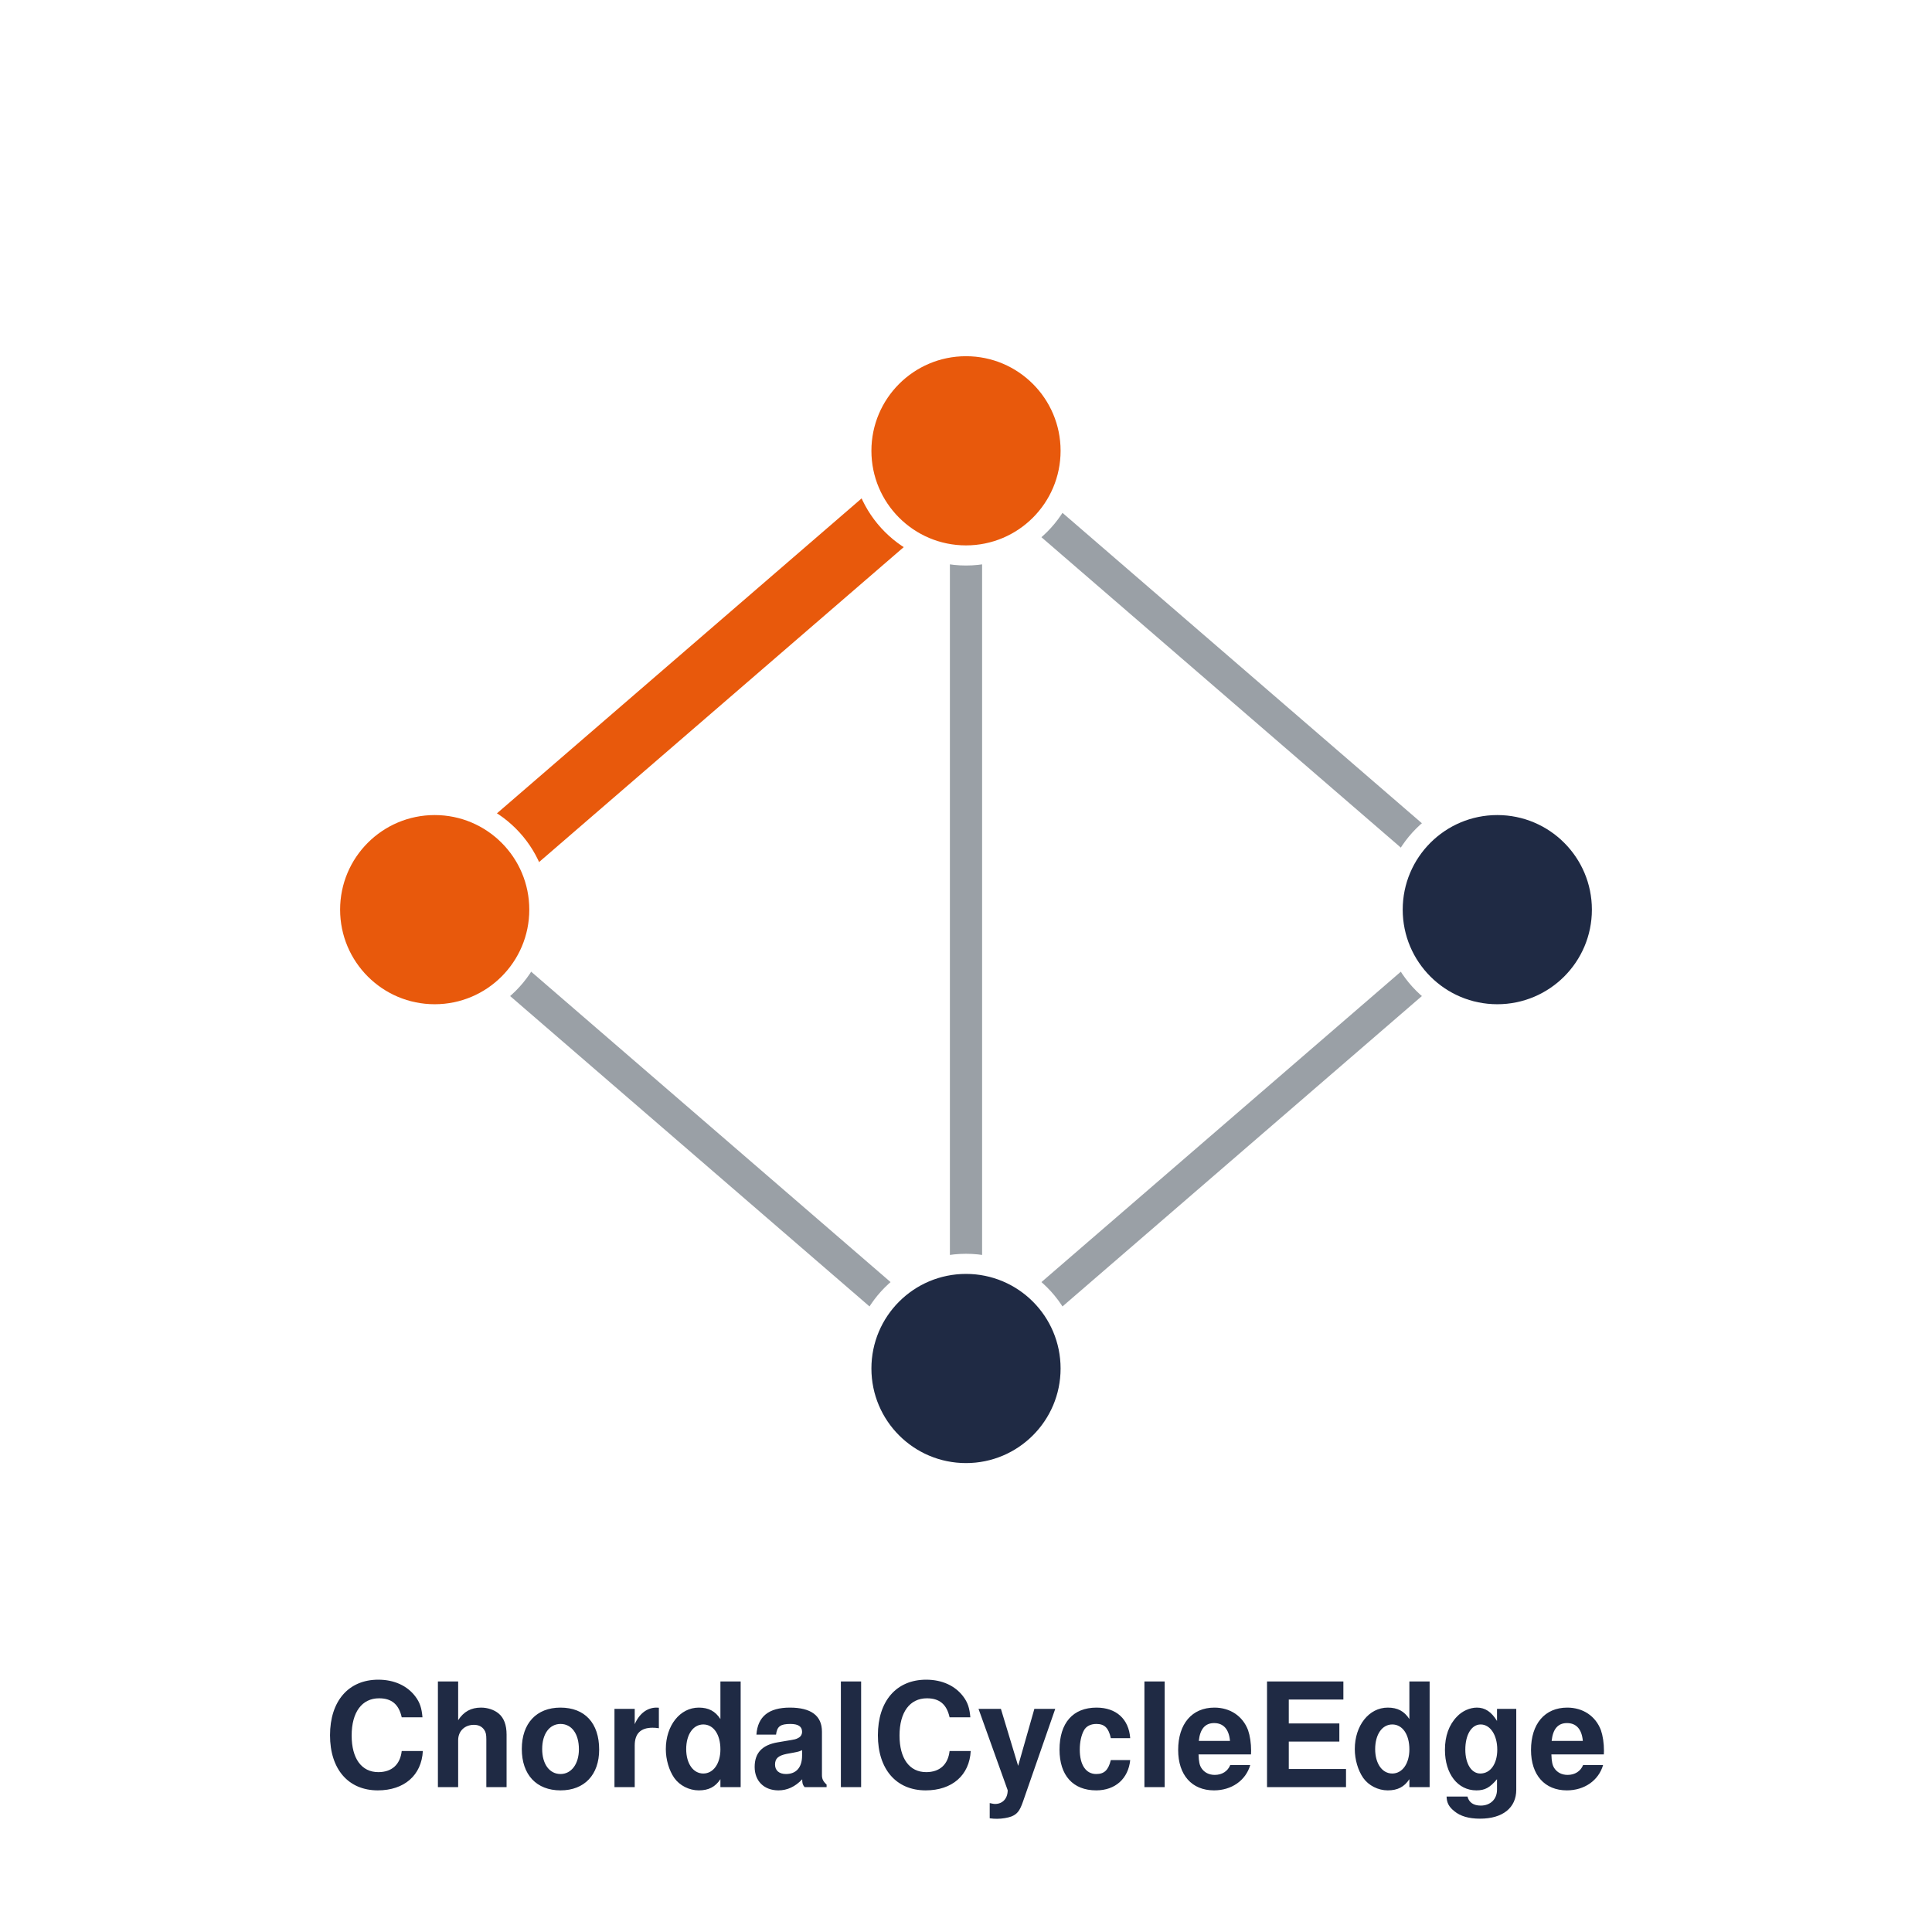
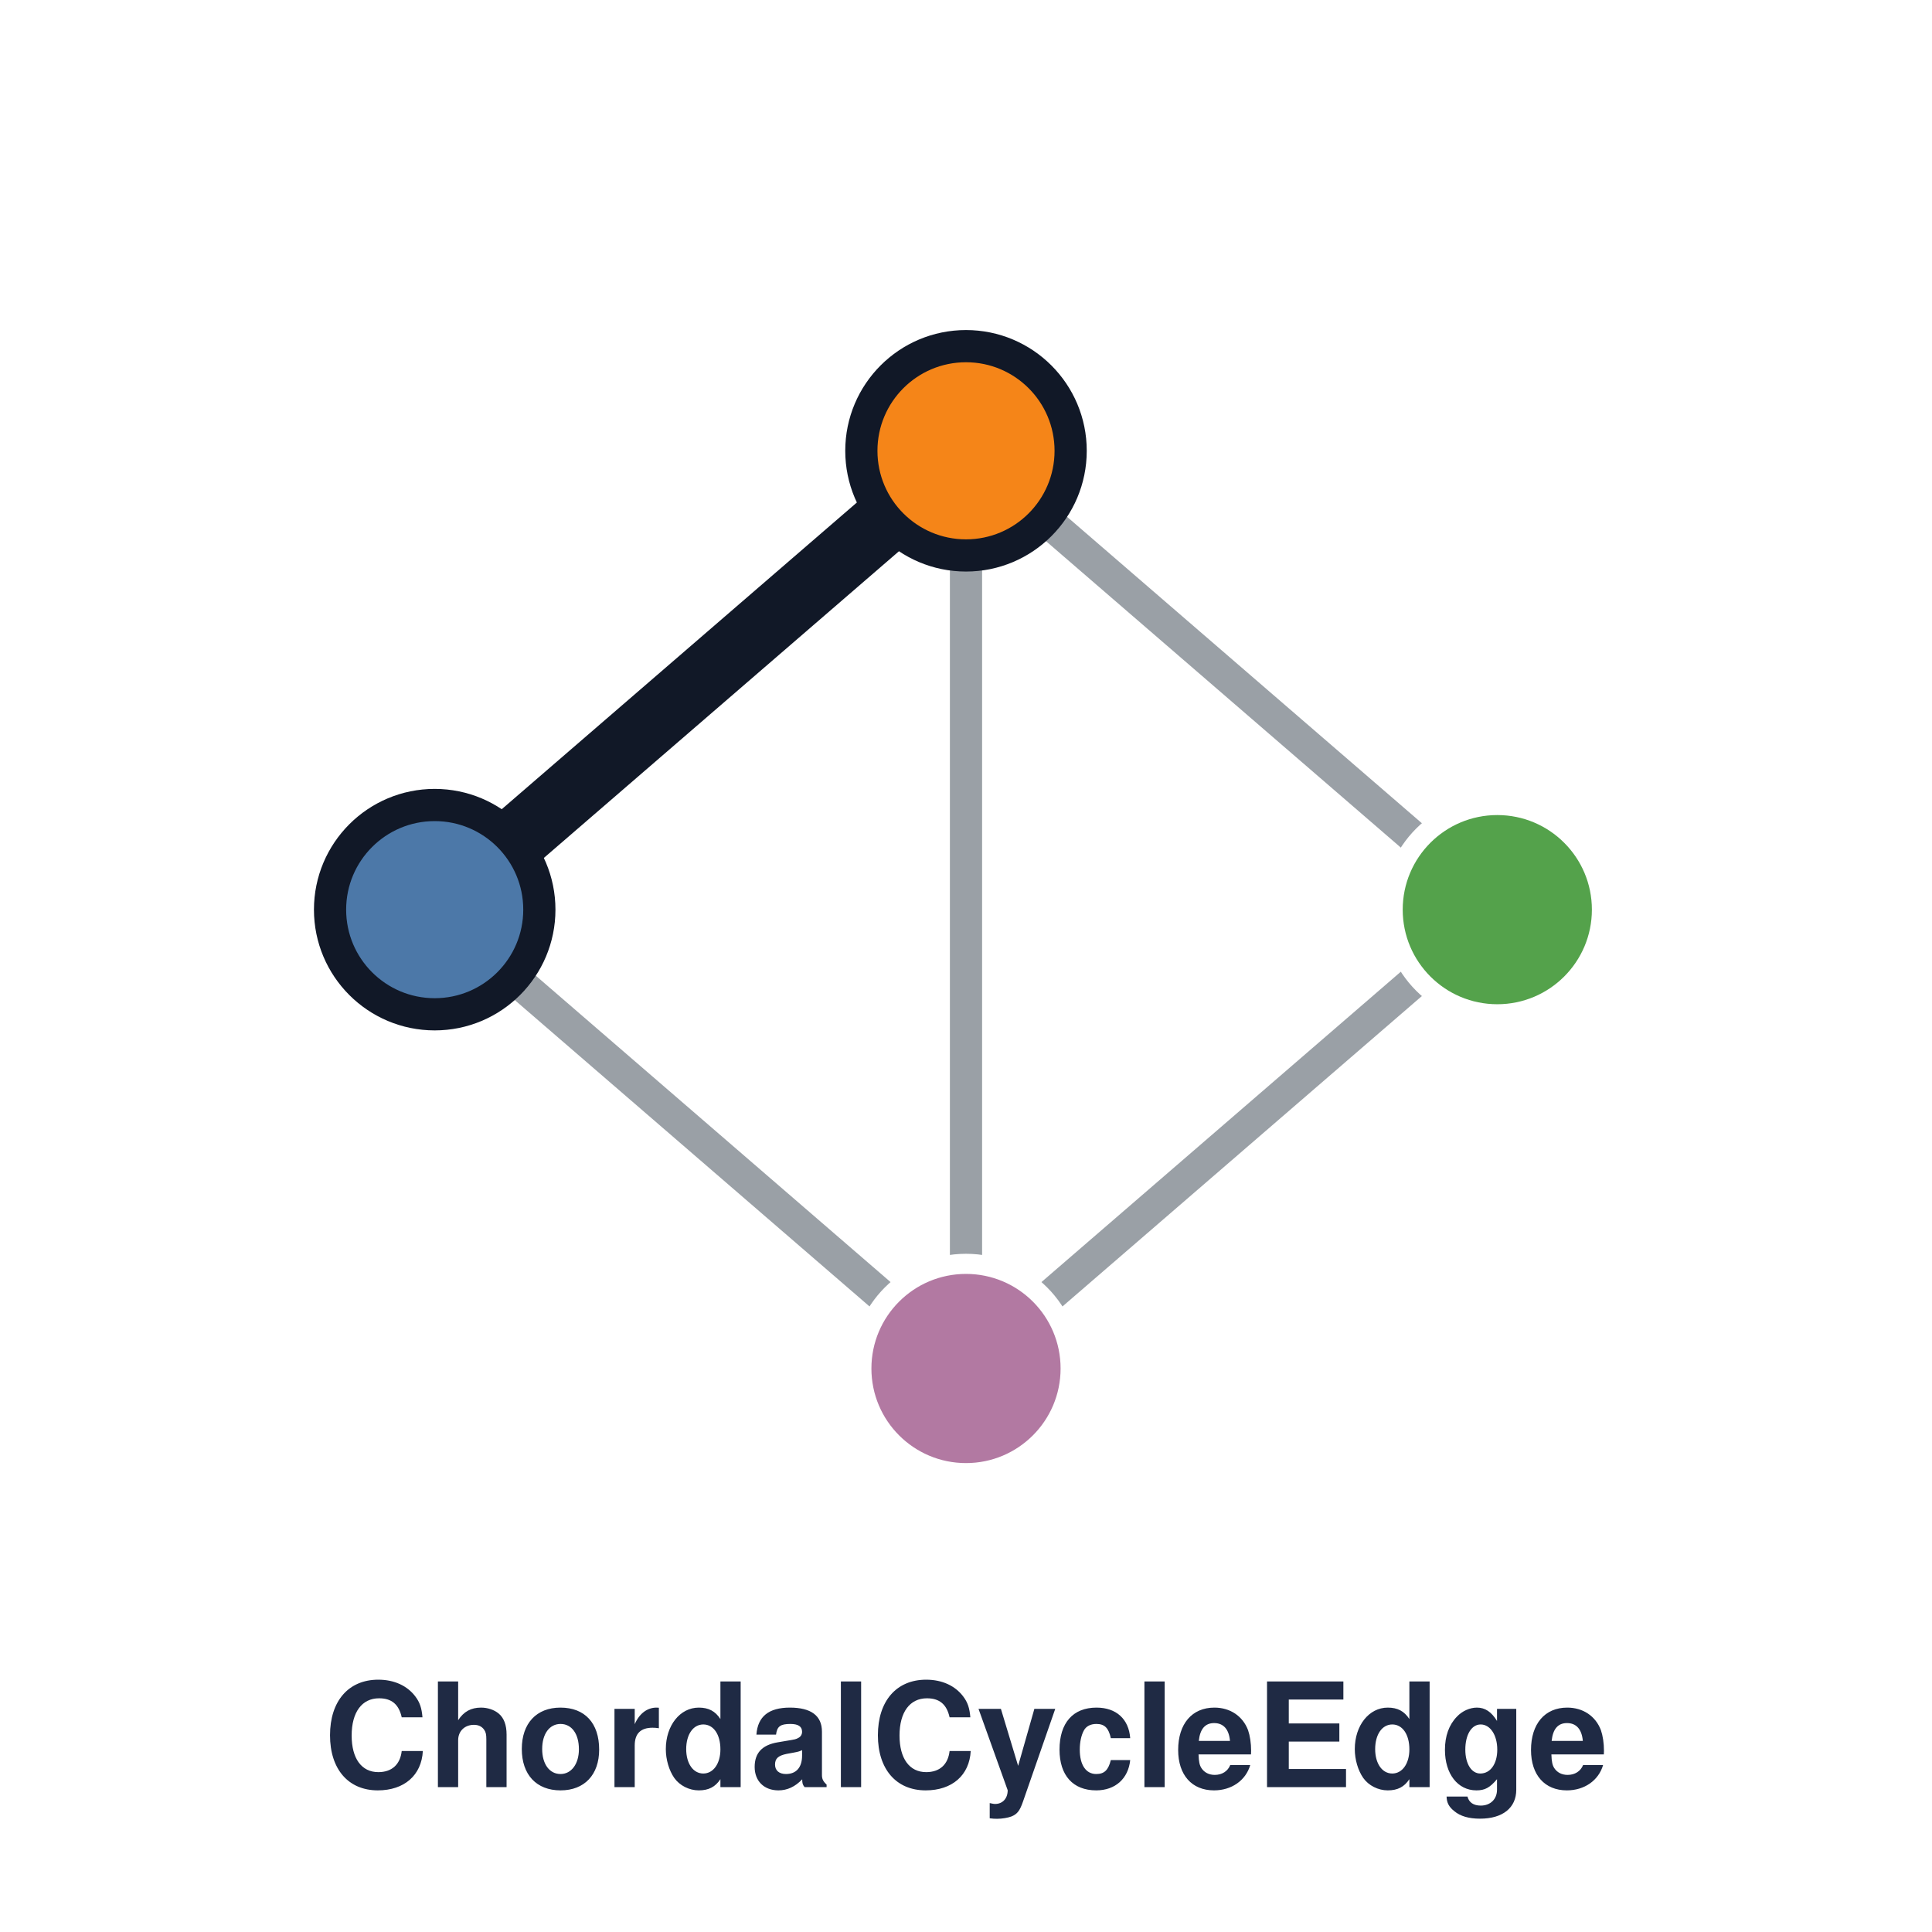
<svg xmlns="http://www.w3.org/2000/svg" viewBox="0 0 240 240" width="240" height="240" role="img" aria-label="ChordalCycleEdge (orbit 9)">
  <rect width="240" height="240" fill="#ffffff" />
  <line x1="120.0" y1="56.0" x2="186.0" y2="113.0" stroke="#9aa0a6" stroke-width="4" stroke-linecap="round" />
  <line x1="186.0" y1="113.0" x2="120.0" y2="170.0" stroke="#9aa0a6" stroke-width="4" stroke-linecap="round" />
  <line x1="120.0" y1="170.0" x2="54.0" y2="113.0" stroke="#9aa0a6" stroke-width="4" stroke-linecap="round" />
  <line x1="120.0" y1="56.0" x2="120.0" y2="170.0" stroke="#9aa0a6" stroke-width="4" stroke-linecap="round" />
-   <line x1="54.0" y1="113.0" x2="120.0" y2="56.0" stroke="#e8590c" stroke-width="8" stroke-linecap="round" />
-   <circle cx="54.0" cy="113.0" r="13" fill="#e8590c" stroke="#ffffff" stroke-width="2.5" />
-   <circle cx="120.0" cy="56.0" r="13" fill="#e8590c" stroke="#ffffff" stroke-width="2.5" />
-   <circle cx="186.0" cy="113.0" r="13" fill="#1f2a44" stroke="#ffffff" stroke-width="2.5" />
-   <circle cx="120.0" cy="170.0" r="13" fill="#1f2a44" stroke="#ffffff" stroke-width="2.5" />
+   <line x1="54.0" y1="113.0" x2="120.0" y2="56.0" stroke="#111827" stroke-width="8" stroke-linecap="round" />
+   <circle cx="54.0" cy="113.0" r="13" fill="#4c78a8" stroke="#111827" stroke-width="4" />
+   <circle cx="120.0" cy="56.0" r="13" fill="#f58518" stroke="#111827" stroke-width="4" />
+   <circle cx="186.0" cy="113.0" r="13" fill="#54a24b" stroke="#ffffff" stroke-width="2.5" />
+   <circle cx="120.0" cy="170.0" r="13" fill="#b279a2" stroke="#ffffff" stroke-width="2.5" />
  <text x="120.0" y="222" text-anchor="middle" font-family="Segoe UI, Helvetica, Arial, sans-serif" font-size="18" font-weight="600" fill="#1f2a44">ChordalCycleEdge</text>
</svg>
